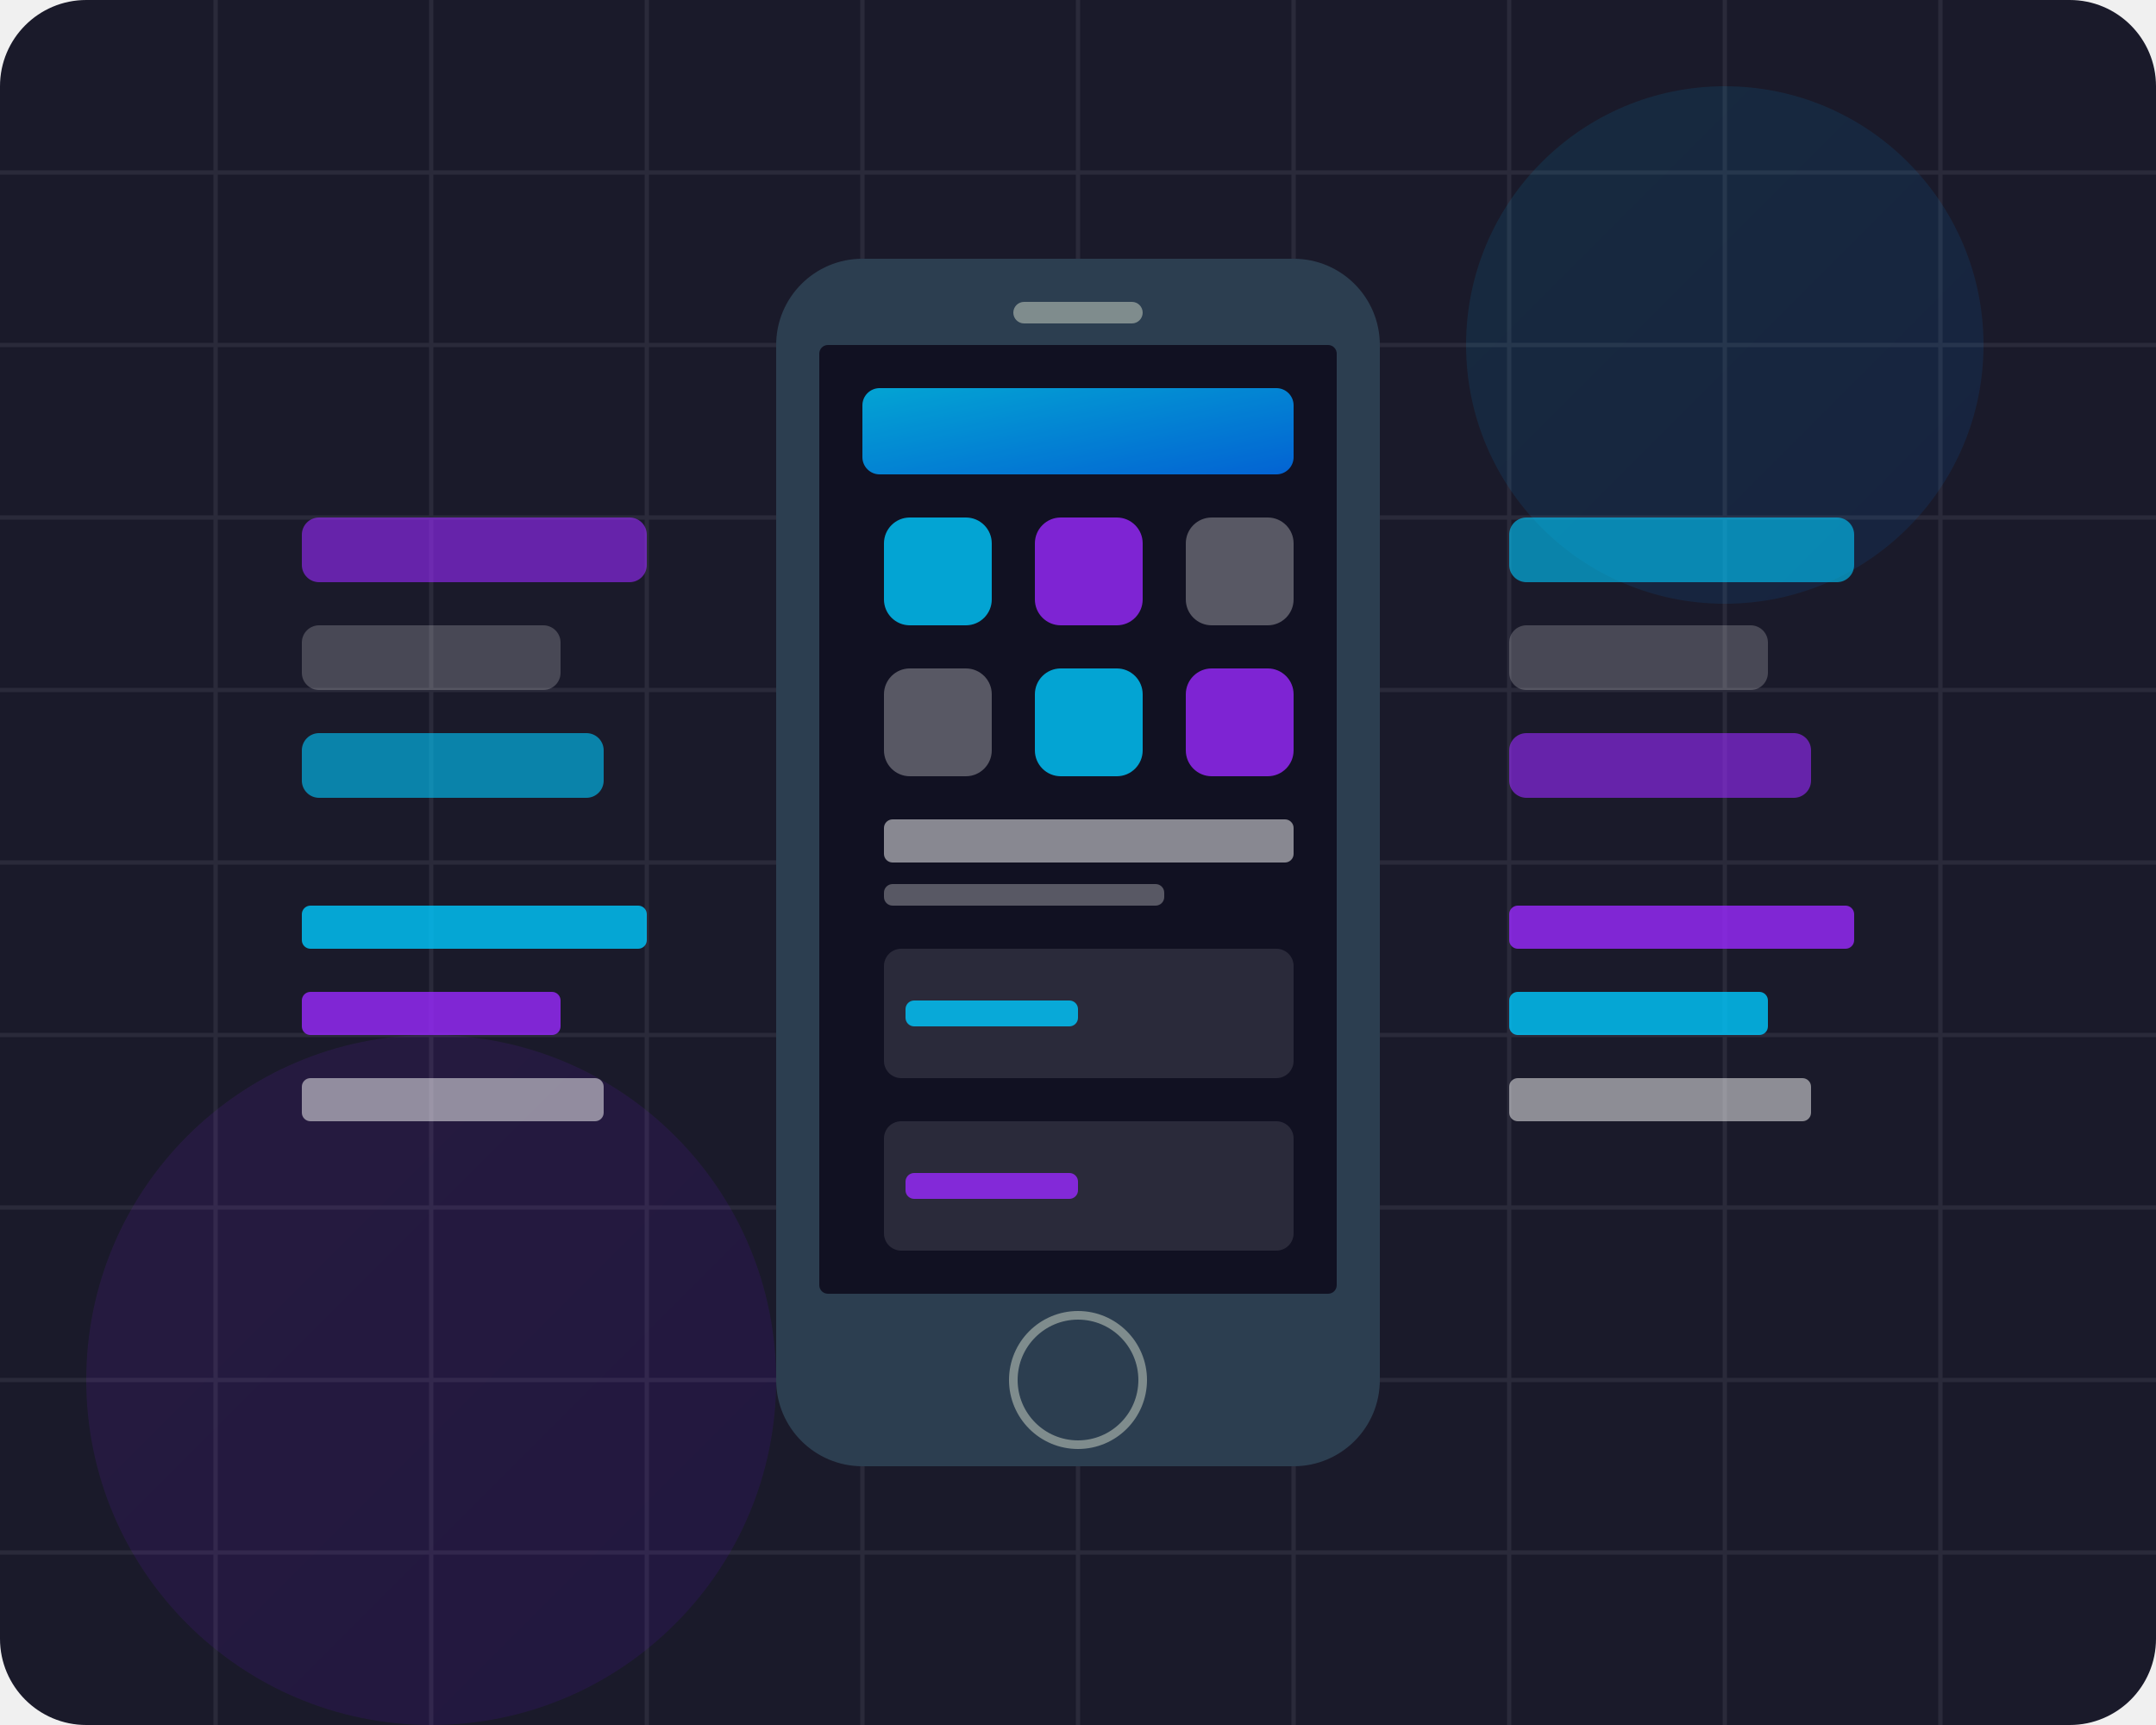
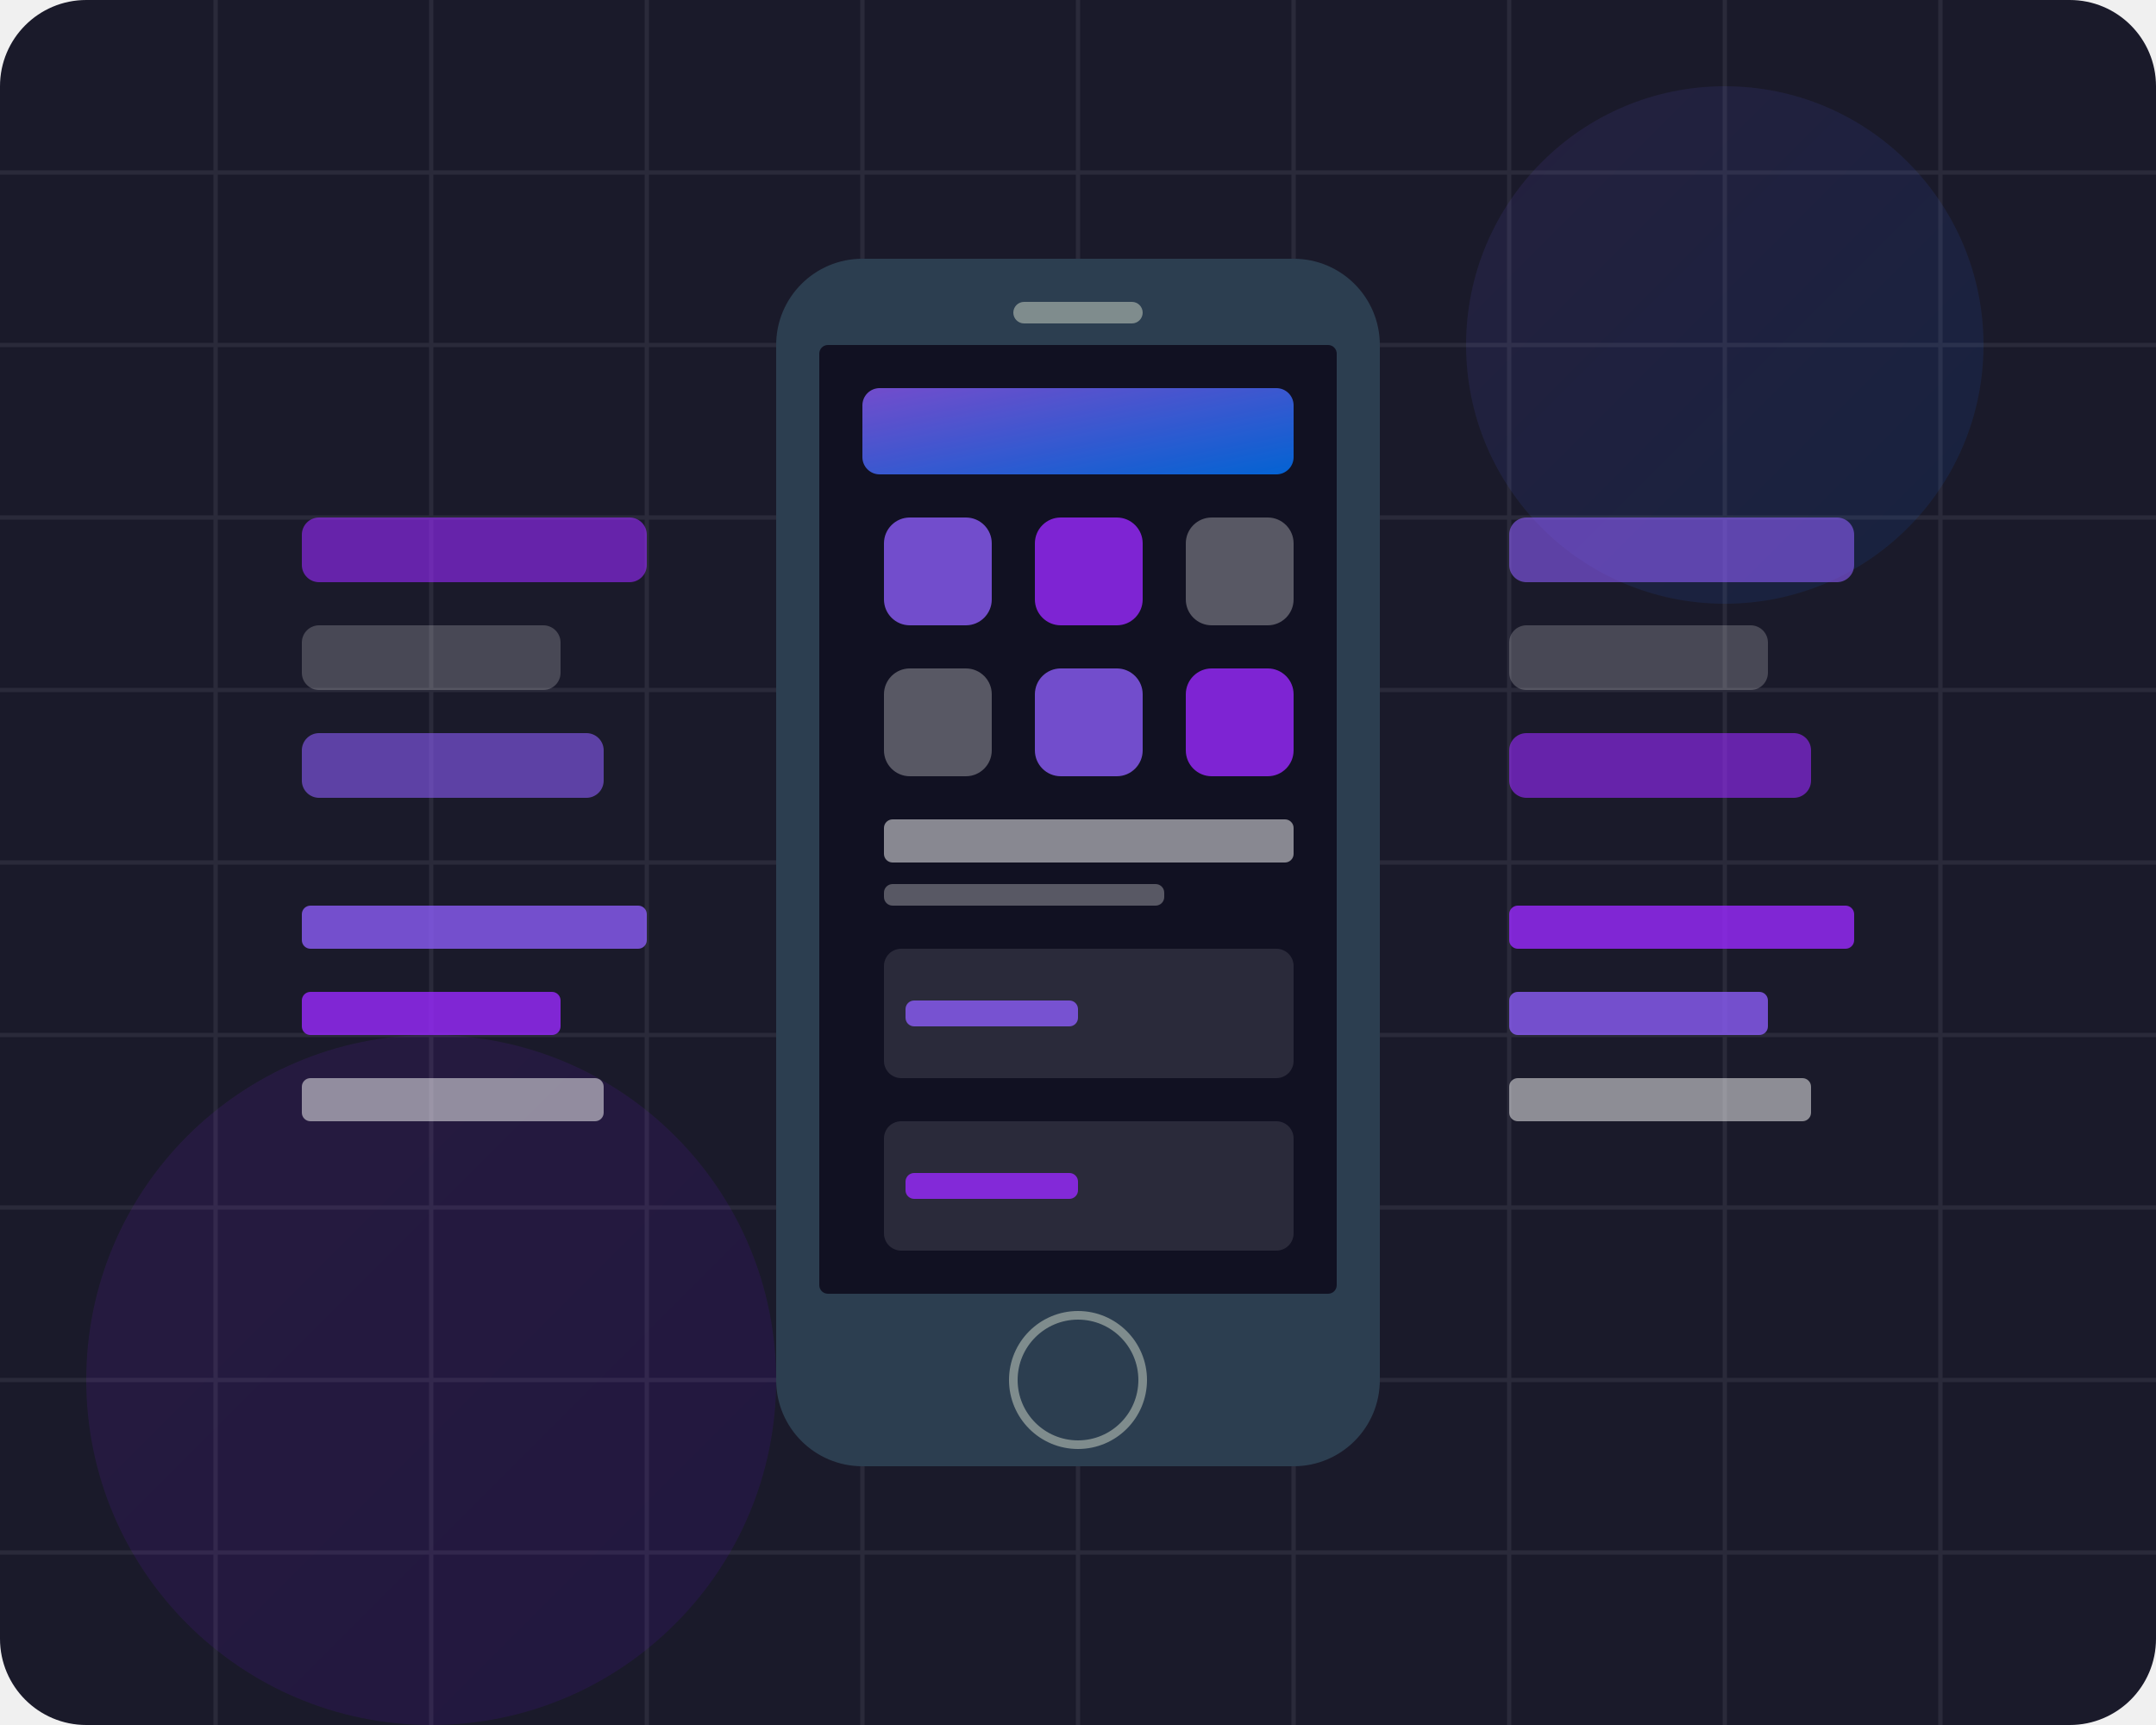
<svg xmlns="http://www.w3.org/2000/svg" width="500" height="400" viewBox="0 0 500 400" fill="none">
  <rect width="500" height="400" rx="20" fill="#1a1a2a" />
  <path d="M0 40 H500 M0 80 H500 M0 120 H500 M0 160 H500 M0 200 H500 M0 240 H500 M0 280 H500 M0 320 H500 M0 360 H500" stroke="#2a2a3a" stroke-width="1" />
  <path d="M50 0 V400 M100 0 V400 M150 0 V400 M200 0 V400 M250 0 V400 M300 0 V400 M350 0 V400 M400 0 V400 M450 0 V400" stroke="#2a2a3a" stroke-width="1" />
  <circle cx="400" cy="80" r="60" fill="url(#blueGradient)" opacity="0.1" />
  <circle cx="100" cy="320" r="80" fill="url(#purpleGradient)" opacity="0.1" />
  <rect x="180" y="60" width="140" height="280" rx="20" fill="#2c3e50" />
  <rect x="190" y="80" width="120" height="220" rx="2" fill="#111122" />
  <circle cx="250" cy="320" r="15" stroke="#7f8c8d" stroke-width="2" fill="none" />
  <rect x="235" y="70" width="30" height="5" rx="2.5" fill="#7f8c8d" />
  <rect x="200" y="90" width="100" height="20" rx="4" fill="url(#blueGradient)" opacity="0.8" />
-   <rect x="205" y="120" width="25" height="25" rx="6" fill="#00C9FF" opacity="0.8" />
+   <rect x="205" y="120" width="25" height="25" rx="6" fill="#8b5cf6" opacity="0.8" />
  <rect x="240" y="120" width="25" height="25" rx="6" fill="#9A29FF" opacity="0.8" />
  <rect x="275" y="120" width="25" height="25" rx="6" fill="#ffffff" opacity="0.3" />
  <rect x="205" y="155" width="25" height="25" rx="6" fill="#ffffff" opacity="0.3" />
-   <rect x="240" y="155" width="25" height="25" rx="6" fill="#00C9FF" opacity="0.8" />
+   <rect x="240" y="155" width="25" height="25" rx="6" fill="#8b5cf6" opacity="0.8" />
  <rect x="275" y="155" width="25" height="25" rx="6" fill="#9A29FF" opacity="0.8" />
  <rect x="205" y="190" width="95" height="10" rx="2" fill="#ffffff" opacity="0.5" />
  <rect x="205" y="205" width="65" height="5" rx="2" fill="#ffffff" opacity="0.3" />
  <rect x="205" y="220" width="95" height="30" rx="4" fill="#2a2a3a" />
-   <rect x="210" y="232" width="40" height="6" rx="2" fill="#00C9FF" opacity="0.8" />
+   <rect x="210" y="232" width="40" height="6" rx="2" fill="#8b5cf6" opacity="0.8" />
  <rect x="205" y="260" width="95" height="30" rx="4" fill="#2a2a3a" />
  <rect x="210" y="272" width="40" height="6" rx="2" fill="#9A29FF" opacity="0.8" />
-   <rect x="350" y="120" width="80" height="15" rx="4" fill="#00C9FF" opacity="0.6" />
+   <rect x="350" y="120" width="80" height="15" rx="4" fill="#8b5cf6" opacity="0.6" />
  <rect x="350" y="145" width="60" height="15" rx="4" fill="#ffffff" opacity="0.2" />
  <rect x="350" y="170" width="70" height="15" rx="4" fill="#9A29FF" opacity="0.6" />
  <rect x="70" y="120" width="80" height="15" rx="4" fill="#9A29FF" opacity="0.6" />
  <rect x="70" y="145" width="60" height="15" rx="4" fill="#ffffff" opacity="0.2" />
-   <rect x="70" y="170" width="70" height="15" rx="4" fill="#00C9FF" opacity="0.6" />
-   <rect x="70" y="210" width="80" height="10" rx="2" fill="#00C9FF" opacity="0.8" />
+   <rect x="70" y="170" width="70" height="15" rx="4" fill="#8b5cf6" opacity="0.6" />
+   <rect x="70" y="210" width="80" height="10" rx="2" fill="#8b5cf6" opacity="0.8" />
  <rect x="70" y="230" width="60" height="10" rx="2" fill="#9A29FF" opacity="0.8" />
  <rect x="70" y="250" width="70" height="10" rx="2" fill="#ffffff" opacity="0.5" />
  <rect x="350" y="210" width="80" height="10" rx="2" fill="#9A29FF" opacity="0.8" />
-   <rect x="350" y="230" width="60" height="10" rx="2" fill="#00C9FF" opacity="0.8" />
+   <rect x="350" y="230" width="60" height="10" rx="2" fill="#8b5cf6" opacity="0.8" />
  <rect x="350" y="250" width="70" height="10" rx="2" fill="#ffffff" opacity="0.5" />
  <defs>
    <linearGradient id="blueGradient" x1="0%" y1="0%" x2="100%" y2="100%">
-       <stop offset="0%" stop-color="#00C9FF" />
+       <stop offset="0%" stop-color="#8b5cf6" />
      <stop offset="100%" stop-color="#0078FF" />
    </linearGradient>
    <linearGradient id="purpleGradient" x1="0%" y1="0%" x2="100%" y2="100%">
      <stop offset="0%" stop-color="#9A29FF" />
      <stop offset="100%" stop-color="#6900FF" />
    </linearGradient>
  </defs>
</svg>
